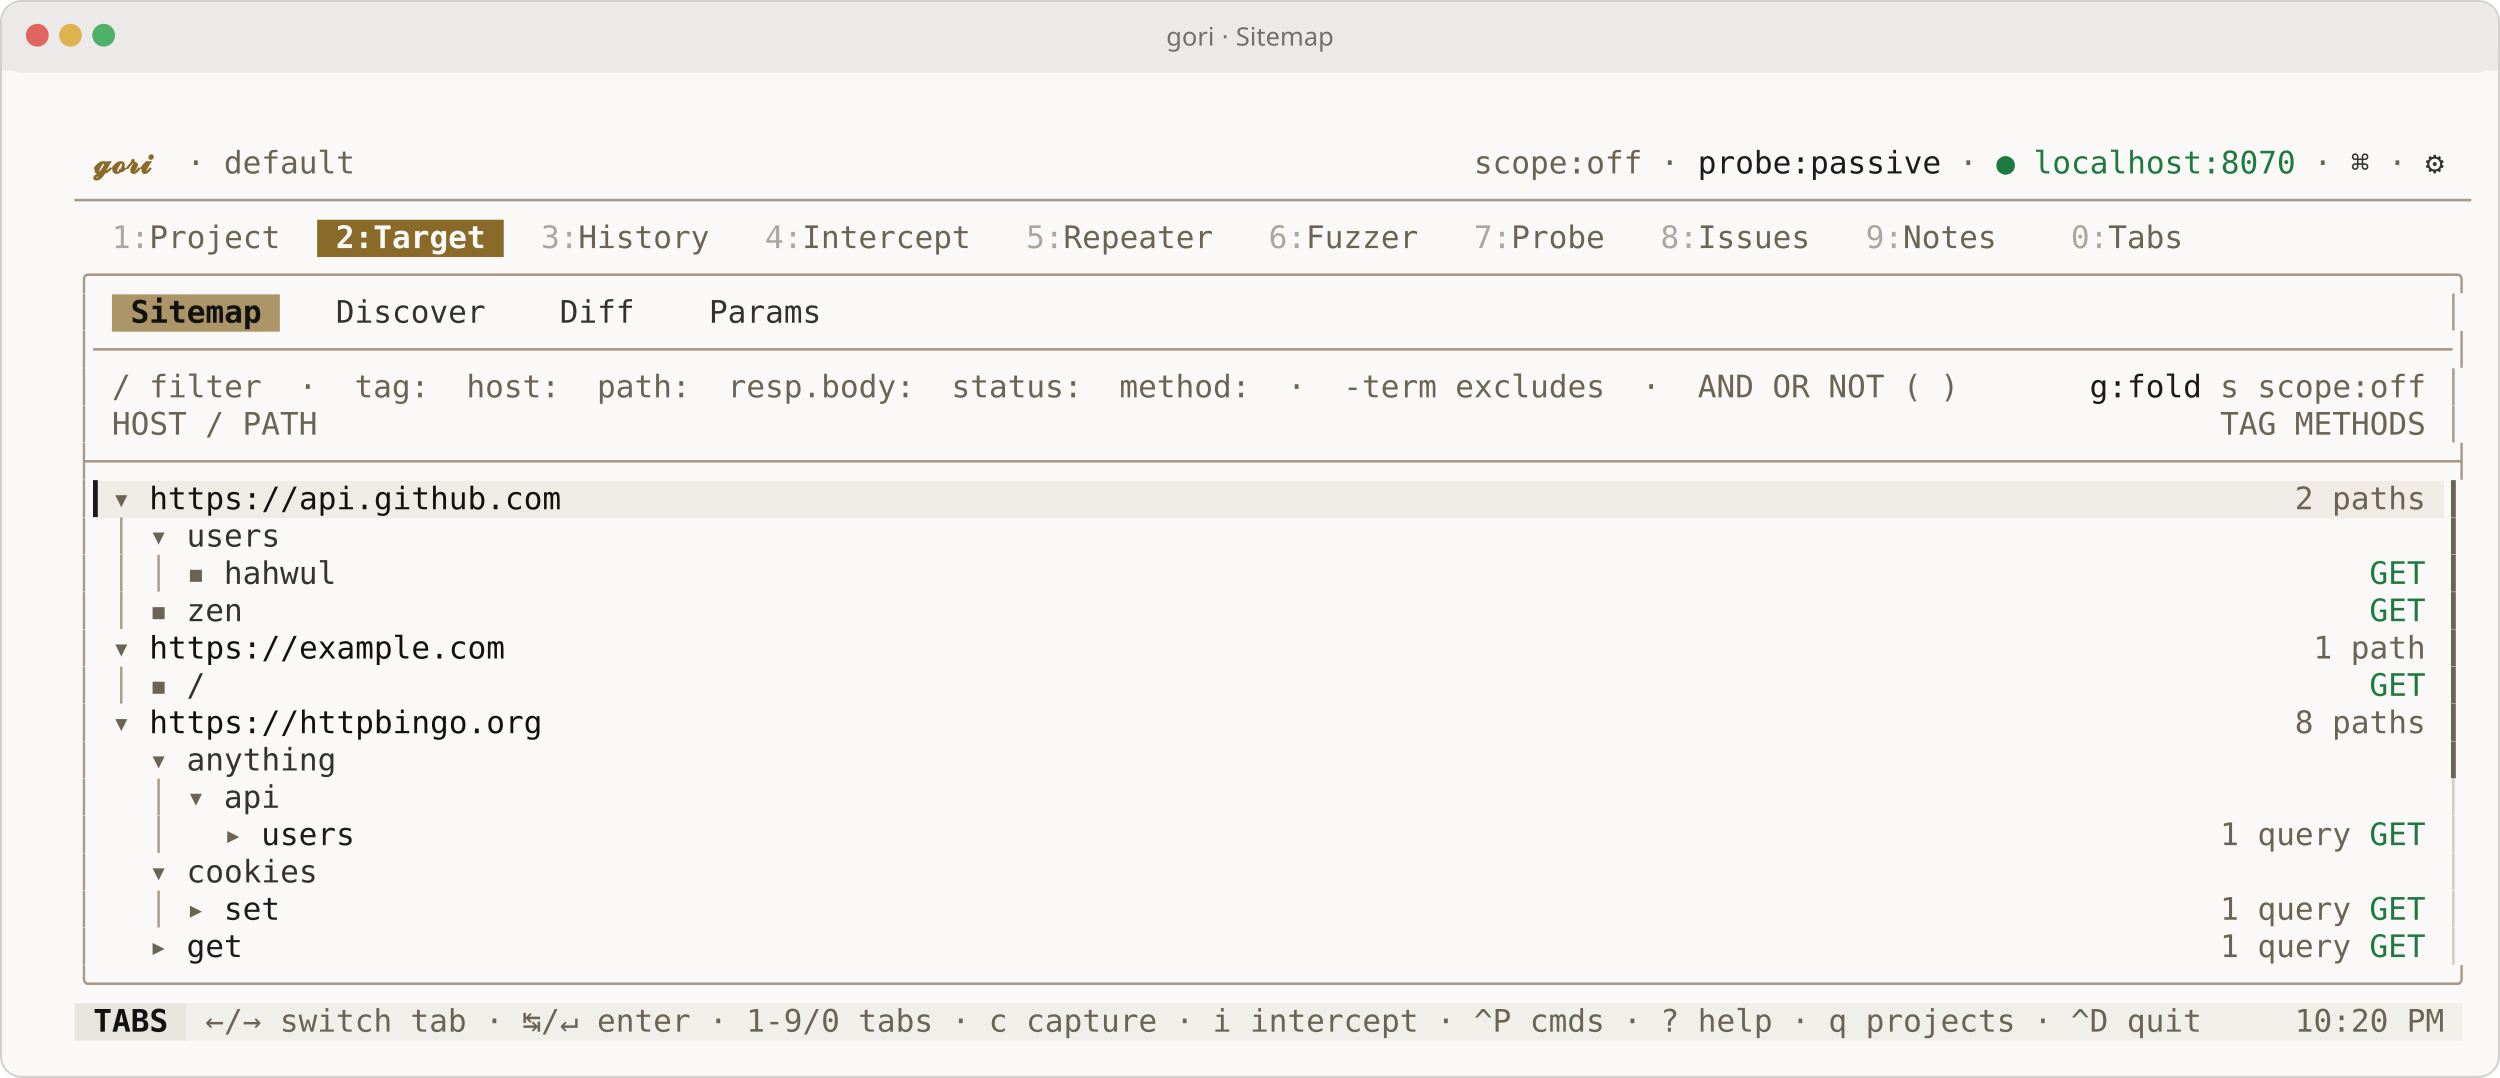
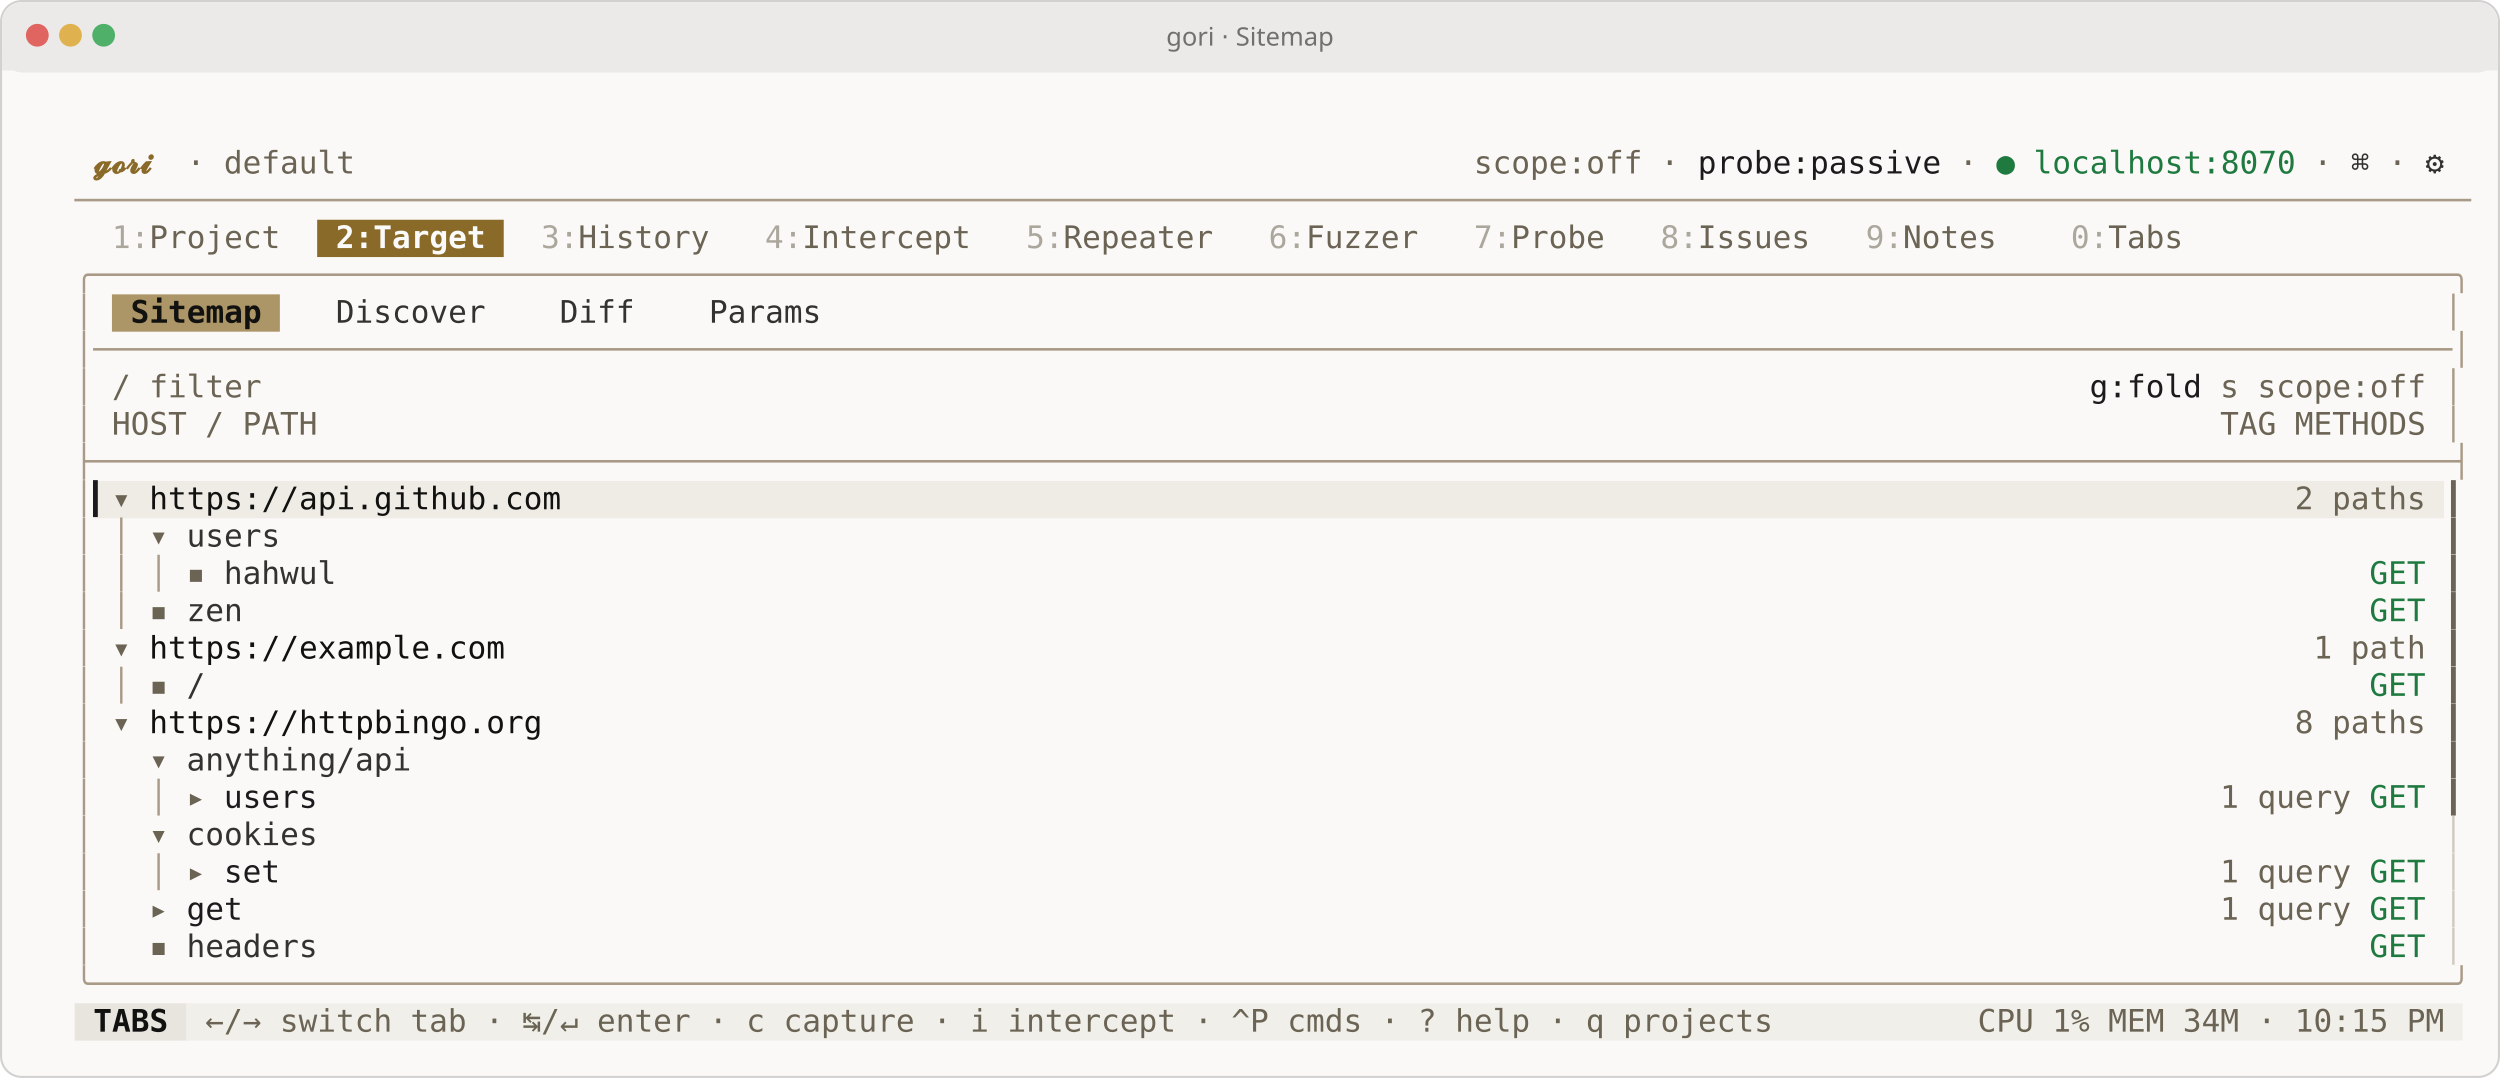
<svg xmlns="http://www.w3.org/2000/svg" width="1206" height="520" viewBox="0 0 1206.0 520.0" font-family="ui-monospace,'SF Mono','JetBrains Mono',Menlo,Consolas,monospace" font-size="15.0px" role="img" aria-label="gori · Sitemap">
  <rect x="0.5" y="0.5" width="1205.0" height="519.0" rx="10" ry="10" fill="#faf9f7" stroke="#d2d1cf" stroke-width="1" />
  <rect x="1" y="1" width="1204.0" height="34.0" rx="10" ry="10" fill="#ebeae8" />
  <rect x="1" y="24.0" width="1204.0" height="10" fill="#ebeae8" />
  <circle cx="18.0" cy="17.0" r="5.5" fill="#e0645f" />
  <circle cx="34.0" cy="17.0" r="5.5" fill="#e0b24f" />
  <circle cx="50.0" cy="17.0" r="5.5" fill="#4fb06a" />
  <text x="603.0" y="22.0" text-anchor="middle" fill="#70706f" font-family="'Apple Symbols','Segoe UI Symbol','Cambria Math','STIX Two Math','Noto Sans Math','DejaVu Sans',ui-monospace,'SF Mono','JetBrains Mono',Menlo,Consolas,monospace" font-size="12.3px">gori · Sitemap</text>
  <rect x="153.00" y="106.00" width="90.00" height="18.00" fill="#8a6a28" />
  <rect x="54.00" y="142.00" width="81.00" height="18.00" fill="#ac9566" />
  <rect x="45.00" y="232.00" width="1134.00" height="18.00" fill="#eeece5" />
  <rect x="36.00" y="484.00" width="54.00" height="18.00" fill="#e7e5de" />
  <rect x="90.00" y="484.00" width="1098.00" height="18.00" fill="#f0efea" />
  <text x="45.00" y="83.68" textLength="36.00" lengthAdjust="spacingAndGlyphs" fill="#8a6a28" font-weight="700" xml:space="preserve">𝓰𝓸𝓻𝓲</text>
  <text x="90.00" y="83.68" textLength="9.00" lengthAdjust="spacingAndGlyphs" fill="#6b6454" xml:space="preserve">·</text>
  <text x="108.00" y="83.68" textLength="63.00" lengthAdjust="spacingAndGlyphs" fill="#6b6454" xml:space="preserve">default</text>
  <text x="711.00" y="83.68" textLength="81.00" lengthAdjust="spacingAndGlyphs" fill="#6b6454" xml:space="preserve">scope:off</text>
  <text x="801.00" y="83.68" textLength="9.00" lengthAdjust="spacingAndGlyphs" fill="#6b6454" xml:space="preserve">·</text>
  <text x="819.00" y="83.68" textLength="117.00" lengthAdjust="spacingAndGlyphs" fill="#1b1b1d" xml:space="preserve">probe:passive</text>
  <text x="945.00" y="83.68" textLength="9.00" lengthAdjust="spacingAndGlyphs" fill="#6b6454" xml:space="preserve">·</text>
  <text x="963.00" y="83.68" textLength="9.00" lengthAdjust="spacingAndGlyphs" fill="#1f7a40" xml:space="preserve">●</text>
  <text x="981.00" y="83.68" textLength="126.00" lengthAdjust="spacingAndGlyphs" fill="#1f7a40" xml:space="preserve">localhost:8070</text>
  <text x="1116.00" y="83.68" textLength="9.00" lengthAdjust="spacingAndGlyphs" fill="#6b6454" xml:space="preserve">·</text>
  <text x="1134.00" y="83.68" textLength="9.00" lengthAdjust="spacingAndGlyphs" fill="#33322f" xml:space="preserve">⌘</text>
  <text x="1152.00" y="83.68" textLength="9.00" lengthAdjust="spacingAndGlyphs" fill="#6b6454" xml:space="preserve">·</text>
  <text x="1170.00" y="83.68" textLength="9.00" lengthAdjust="spacingAndGlyphs" fill="#33322f" xml:space="preserve">⚙</text>
  <text x="36.00" y="101.68" textLength="1152.00" lengthAdjust="spacingAndGlyphs" fill="#a89a86" xml:space="preserve">────────────────────────────────────────────────────────────────────────────────────────────────────────────────────────────────</text>
  <text x="54.00" y="119.68" textLength="18.00" lengthAdjust="spacingAndGlyphs" fill="#aba79d" xml:space="preserve">1:</text>
  <text x="72.00" y="119.68" textLength="63.00" lengthAdjust="spacingAndGlyphs" fill="#6b6454" xml:space="preserve">Project</text>
  <text x="162.00" y="119.68" textLength="72.00" lengthAdjust="spacingAndGlyphs" fill="#fafafa" font-weight="700" xml:space="preserve">2:Target</text>
  <text x="261.00" y="119.68" textLength="18.00" lengthAdjust="spacingAndGlyphs" fill="#aba79d" xml:space="preserve">3:</text>
  <text x="279.00" y="119.68" textLength="63.00" lengthAdjust="spacingAndGlyphs" fill="#6b6454" xml:space="preserve">History</text>
  <text x="369.00" y="119.68" textLength="18.00" lengthAdjust="spacingAndGlyphs" fill="#aba79d" xml:space="preserve">4:</text>
  <text x="387.00" y="119.68" textLength="81.00" lengthAdjust="spacingAndGlyphs" fill="#6b6454" xml:space="preserve">Intercept</text>
  <text x="495.00" y="119.68" textLength="18.00" lengthAdjust="spacingAndGlyphs" fill="#aba79d" xml:space="preserve">5:</text>
  <text x="513.00" y="119.68" textLength="72.00" lengthAdjust="spacingAndGlyphs" fill="#6b6454" xml:space="preserve">Repeater</text>
  <text x="612.00" y="119.68" textLength="18.00" lengthAdjust="spacingAndGlyphs" fill="#aba79d" xml:space="preserve">6:</text>
  <text x="630.00" y="119.68" textLength="54.00" lengthAdjust="spacingAndGlyphs" fill="#6b6454" xml:space="preserve">Fuzzer</text>
  <text x="711.00" y="119.68" textLength="18.00" lengthAdjust="spacingAndGlyphs" fill="#aba79d" xml:space="preserve">7:</text>
  <text x="729.00" y="119.68" textLength="45.00" lengthAdjust="spacingAndGlyphs" fill="#6b6454" xml:space="preserve">Probe</text>
  <text x="801.00" y="119.68" textLength="18.00" lengthAdjust="spacingAndGlyphs" fill="#aba79d" xml:space="preserve">8:</text>
  <text x="819.00" y="119.68" textLength="54.00" lengthAdjust="spacingAndGlyphs" fill="#6b6454" xml:space="preserve">Issues</text>
  <text x="900.00" y="119.68" textLength="18.00" lengthAdjust="spacingAndGlyphs" fill="#aba79d" xml:space="preserve">9:</text>
  <text x="918.00" y="119.68" textLength="45.00" lengthAdjust="spacingAndGlyphs" fill="#6b6454" xml:space="preserve">Notes</text>
  <text x="999.00" y="119.68" textLength="18.00" lengthAdjust="spacingAndGlyphs" fill="#aba79d" xml:space="preserve">0:</text>
  <text x="1017.00" y="119.68" textLength="36.00" lengthAdjust="spacingAndGlyphs" fill="#6b6454" xml:space="preserve">Tabs</text>
  <text x="36.00" y="137.68" textLength="1152.00" lengthAdjust="spacingAndGlyphs" fill="#a89a86" xml:space="preserve">╭──────────────────────────────────────────────────────────────────────────────────────────────────────────────────────────────╮</text>
  <text x="36.00" y="155.68" textLength="9.00" lengthAdjust="spacingAndGlyphs" fill="#a89a86" xml:space="preserve">│</text>
  <text x="63.00" y="155.68" textLength="63.00" lengthAdjust="spacingAndGlyphs" fill="#111110" font-weight="700" xml:space="preserve">Sitemap</text>
  <text x="162.00" y="155.68" textLength="72.00" lengthAdjust="spacingAndGlyphs" fill="#33322f" xml:space="preserve">Discover</text>
  <text x="270.00" y="155.68" textLength="36.00" lengthAdjust="spacingAndGlyphs" fill="#33322f" xml:space="preserve">Diff</text>
  <text x="342.00" y="155.68" textLength="54.00" lengthAdjust="spacingAndGlyphs" fill="#33322f" xml:space="preserve">Params</text>
  <text x="1179.00" y="155.68" textLength="9.00" lengthAdjust="spacingAndGlyphs" fill="#a89a86" xml:space="preserve">│</text>
  <text x="36.00" y="173.68" textLength="1152.00" lengthAdjust="spacingAndGlyphs" fill="#a89a86" xml:space="preserve">│──────────────────────────────────────────────────────────────────────────────────────────────────────────────────────────────│</text>
  <text x="36.00" y="191.68" textLength="9.00" lengthAdjust="spacingAndGlyphs" fill="#a89a86" xml:space="preserve">│</text>
  <text x="54.00" y="191.68" textLength="9.00" lengthAdjust="spacingAndGlyphs" fill="#6b6454" xml:space="preserve">/</text>
  <text x="72.00" y="191.68" textLength="54.00" lengthAdjust="spacingAndGlyphs" fill="#6b6454" xml:space="preserve">filter</text>
-   <text x="144.00" y="191.68" textLength="9.00" lengthAdjust="spacingAndGlyphs" fill="#6b6454" xml:space="preserve">·</text>
-   <text x="171.00" y="191.68" textLength="36.00" lengthAdjust="spacingAndGlyphs" fill="#6b6454" xml:space="preserve">tag:</text>
-   <text x="225.00" y="191.68" textLength="45.00" lengthAdjust="spacingAndGlyphs" fill="#6b6454" xml:space="preserve">host:</text>
-   <text x="288.00" y="191.68" textLength="45.00" lengthAdjust="spacingAndGlyphs" fill="#6b6454" xml:space="preserve">path:</text>
-   <text x="351.00" y="191.68" textLength="90.00" lengthAdjust="spacingAndGlyphs" fill="#6b6454" xml:space="preserve">resp.body:</text>
-   <text x="459.00" y="191.68" textLength="63.00" lengthAdjust="spacingAndGlyphs" fill="#6b6454" xml:space="preserve">status:</text>
-   <text x="540.00" y="191.68" textLength="63.00" lengthAdjust="spacingAndGlyphs" fill="#6b6454" xml:space="preserve">method:</text>
-   <text x="621.00" y="191.68" textLength="9.00" lengthAdjust="spacingAndGlyphs" fill="#6b6454" xml:space="preserve">·</text>
-   <text x="648.00" y="191.68" textLength="45.00" lengthAdjust="spacingAndGlyphs" fill="#6b6454" xml:space="preserve">-term</text>
-   <text x="702.00" y="191.68" textLength="72.00" lengthAdjust="spacingAndGlyphs" fill="#6b6454" xml:space="preserve">excludes</text>
-   <text x="792.00" y="191.68" textLength="9.00" lengthAdjust="spacingAndGlyphs" fill="#6b6454" xml:space="preserve">·</text>
-   <text x="819.00" y="191.68" textLength="27.00" lengthAdjust="spacingAndGlyphs" fill="#6b6454" xml:space="preserve">AND</text>
-   <text x="855.00" y="191.68" textLength="18.00" lengthAdjust="spacingAndGlyphs" fill="#6b6454" xml:space="preserve">OR</text>
-   <text x="882.00" y="191.68" textLength="27.00" lengthAdjust="spacingAndGlyphs" fill="#6b6454" xml:space="preserve">NOT</text>
-   <text x="918.00" y="191.68" textLength="9.00" lengthAdjust="spacingAndGlyphs" fill="#6b6454" xml:space="preserve">(</text>
-   <text x="936.00" y="191.68" textLength="9.00" lengthAdjust="spacingAndGlyphs" fill="#6b6454" xml:space="preserve">)</text>
  <text x="1008.00" y="191.68" textLength="54.00" lengthAdjust="spacingAndGlyphs" fill="#1b1b1d" xml:space="preserve">g:fold</text>
  <text x="1071.00" y="191.68" textLength="9.00" lengthAdjust="spacingAndGlyphs" fill="#6b6454" xml:space="preserve">s</text>
  <text x="1089.00" y="191.68" textLength="81.00" lengthAdjust="spacingAndGlyphs" fill="#6b6454" xml:space="preserve">scope:off</text>
  <text x="1179.00" y="191.68" textLength="9.00" lengthAdjust="spacingAndGlyphs" fill="#a89a86" xml:space="preserve">│</text>
  <text x="36.00" y="209.68" textLength="9.00" lengthAdjust="spacingAndGlyphs" fill="#a89a86" xml:space="preserve">│</text>
  <text x="54.00" y="209.68" textLength="36.00" lengthAdjust="spacingAndGlyphs" fill="#6b6454" xml:space="preserve">HOST</text>
  <text x="99.00" y="209.68" textLength="9.00" lengthAdjust="spacingAndGlyphs" fill="#6b6454" xml:space="preserve">/</text>
  <text x="117.00" y="209.68" textLength="36.00" lengthAdjust="spacingAndGlyphs" fill="#6b6454" xml:space="preserve">PATH</text>
  <text x="1071.00" y="209.68" textLength="27.00" lengthAdjust="spacingAndGlyphs" fill="#6b6454" xml:space="preserve">TAG</text>
  <text x="1107.00" y="209.68" textLength="63.00" lengthAdjust="spacingAndGlyphs" fill="#6b6454" xml:space="preserve">METHODS</text>
  <text x="1179.00" y="209.68" textLength="9.00" lengthAdjust="spacingAndGlyphs" fill="#a89a86" xml:space="preserve">│</text>
  <text x="36.00" y="227.68" textLength="1152.00" lengthAdjust="spacingAndGlyphs" fill="#a89a86" xml:space="preserve">├──────────────────────────────────────────────────────────────────────────────────────────────────────────────────────────────┤</text>
  <text x="36.00" y="245.68" textLength="9.00" lengthAdjust="spacingAndGlyphs" fill="#a89a86" xml:space="preserve">│</text>
  <text x="45.00" y="245.68" textLength="9.00" lengthAdjust="spacingAndGlyphs" fill="#1b1b1d" xml:space="preserve">▎</text>
  <text x="54.00" y="245.68" textLength="9.00" lengthAdjust="spacingAndGlyphs" fill="#6b6454" xml:space="preserve">▾</text>
  <text x="72.00" y="245.68" textLength="198.00" lengthAdjust="spacingAndGlyphs" fill="#111110" xml:space="preserve">https://api.github.com</text>
  <text x="1107.00" y="245.68" textLength="9.00" lengthAdjust="spacingAndGlyphs" fill="#6b6454" xml:space="preserve">2</text>
  <text x="1125.00" y="245.68" textLength="45.00" lengthAdjust="spacingAndGlyphs" fill="#6b6454" xml:space="preserve">paths</text>
  <text x="1179.00" y="245.68" textLength="9.00" lengthAdjust="spacingAndGlyphs" fill="#6b6454" xml:space="preserve">┃</text>
  <text x="36.00" y="263.68" textLength="9.00" lengthAdjust="spacingAndGlyphs" fill="#a89a86" xml:space="preserve">│</text>
  <text x="54.00" y="263.68" textLength="9.00" lengthAdjust="spacingAndGlyphs" fill="#a89a86" xml:space="preserve">│</text>
  <text x="72.00" y="263.68" textLength="9.00" lengthAdjust="spacingAndGlyphs" fill="#6b6454" xml:space="preserve">▾</text>
  <text x="90.00" y="263.68" textLength="45.00" lengthAdjust="spacingAndGlyphs" fill="#33322f" xml:space="preserve">users</text>
  <text x="1179.00" y="263.68" textLength="9.00" lengthAdjust="spacingAndGlyphs" fill="#6b6454" xml:space="preserve">┃</text>
  <text x="36.00" y="281.68" textLength="9.00" lengthAdjust="spacingAndGlyphs" fill="#a89a86" xml:space="preserve">│</text>
  <text x="54.00" y="281.68" textLength="9.00" lengthAdjust="spacingAndGlyphs" fill="#a89a86" xml:space="preserve">│</text>
  <text x="72.00" y="281.68" textLength="9.00" lengthAdjust="spacingAndGlyphs" fill="#a89a86" xml:space="preserve">│</text>
  <text x="90.00" y="281.68" textLength="9.00" lengthAdjust="spacingAndGlyphs" fill="#6b6454" xml:space="preserve">▪</text>
  <text x="108.00" y="281.68" textLength="54.00" lengthAdjust="spacingAndGlyphs" fill="#33322f" xml:space="preserve">hahwul</text>
  <text x="1143.00" y="281.68" textLength="27.00" lengthAdjust="spacingAndGlyphs" fill="#1f7a40" xml:space="preserve">GET</text>
  <text x="1179.00" y="281.68" textLength="9.00" lengthAdjust="spacingAndGlyphs" fill="#6b6454" xml:space="preserve">┃</text>
  <text x="36.00" y="299.68" textLength="9.00" lengthAdjust="spacingAndGlyphs" fill="#a89a86" xml:space="preserve">│</text>
  <text x="54.00" y="299.68" textLength="9.00" lengthAdjust="spacingAndGlyphs" fill="#a89a86" xml:space="preserve">│</text>
  <text x="72.00" y="299.68" textLength="9.00" lengthAdjust="spacingAndGlyphs" fill="#6b6454" xml:space="preserve">▪</text>
  <text x="90.00" y="299.68" textLength="27.00" lengthAdjust="spacingAndGlyphs" fill="#33322f" xml:space="preserve">zen</text>
  <text x="1143.00" y="299.68" textLength="27.00" lengthAdjust="spacingAndGlyphs" fill="#1f7a40" xml:space="preserve">GET</text>
  <text x="1179.00" y="299.68" textLength="9.00" lengthAdjust="spacingAndGlyphs" fill="#6b6454" xml:space="preserve">┃</text>
  <text x="36.00" y="317.68" textLength="9.00" lengthAdjust="spacingAndGlyphs" fill="#a89a86" xml:space="preserve">│</text>
  <text x="54.00" y="317.68" textLength="9.00" lengthAdjust="spacingAndGlyphs" fill="#6b6454" xml:space="preserve">▾</text>
  <text x="72.00" y="317.68" textLength="171.00" lengthAdjust="spacingAndGlyphs" fill="#111110" xml:space="preserve">https://example.com</text>
  <text x="1116.00" y="317.68" textLength="9.00" lengthAdjust="spacingAndGlyphs" fill="#6b6454" xml:space="preserve">1</text>
  <text x="1134.00" y="317.68" textLength="36.00" lengthAdjust="spacingAndGlyphs" fill="#6b6454" xml:space="preserve">path</text>
  <text x="1179.00" y="317.68" textLength="9.00" lengthAdjust="spacingAndGlyphs" fill="#6b6454" xml:space="preserve">┃</text>
  <text x="36.00" y="335.68" textLength="9.00" lengthAdjust="spacingAndGlyphs" fill="#a89a86" xml:space="preserve">│</text>
  <text x="54.00" y="335.68" textLength="9.00" lengthAdjust="spacingAndGlyphs" fill="#a89a86" xml:space="preserve">│</text>
  <text x="72.00" y="335.68" textLength="9.00" lengthAdjust="spacingAndGlyphs" fill="#6b6454" xml:space="preserve">▪</text>
  <text x="90.00" y="335.68" textLength="9.00" lengthAdjust="spacingAndGlyphs" fill="#33322f" xml:space="preserve">/</text>
  <text x="1143.00" y="335.68" textLength="27.00" lengthAdjust="spacingAndGlyphs" fill="#1f7a40" xml:space="preserve">GET</text>
  <text x="1179.00" y="335.68" textLength="9.00" lengthAdjust="spacingAndGlyphs" fill="#6b6454" xml:space="preserve">┃</text>
  <text x="36.00" y="353.68" textLength="9.00" lengthAdjust="spacingAndGlyphs" fill="#a89a86" xml:space="preserve">│</text>
  <text x="54.00" y="353.68" textLength="9.00" lengthAdjust="spacingAndGlyphs" fill="#6b6454" xml:space="preserve">▾</text>
  <text x="72.00" y="353.68" textLength="189.00" lengthAdjust="spacingAndGlyphs" fill="#111110" xml:space="preserve">https://httpbingo.org</text>
  <text x="1107.00" y="353.68" textLength="9.00" lengthAdjust="spacingAndGlyphs" fill="#6b6454" xml:space="preserve">8</text>
  <text x="1125.00" y="353.68" textLength="45.00" lengthAdjust="spacingAndGlyphs" fill="#6b6454" xml:space="preserve">paths</text>
  <text x="1179.00" y="353.68" textLength="9.00" lengthAdjust="spacingAndGlyphs" fill="#6b6454" xml:space="preserve">┃</text>
  <text x="36.00" y="371.68" textLength="9.00" lengthAdjust="spacingAndGlyphs" fill="#a89a86" xml:space="preserve">│</text>
  <text x="72.00" y="371.68" textLength="9.00" lengthAdjust="spacingAndGlyphs" fill="#6b6454" xml:space="preserve">▾</text>
-   <text x="90.00" y="371.68" textLength="72.00" lengthAdjust="spacingAndGlyphs" fill="#33322f" xml:space="preserve">anything</text>
+   <text x="90.00" y="371.68" textLength="108.00" lengthAdjust="spacingAndGlyphs" fill="#33322f" xml:space="preserve">anything/api</text>
  <text x="1179.00" y="371.68" textLength="9.00" lengthAdjust="spacingAndGlyphs" fill="#6b6454" xml:space="preserve">┃</text>
  <text x="36.00" y="389.68" textLength="9.00" lengthAdjust="spacingAndGlyphs" fill="#a89a86" xml:space="preserve">│</text>
  <text x="72.00" y="389.68" textLength="9.00" lengthAdjust="spacingAndGlyphs" fill="#a89a86" xml:space="preserve">│</text>
-   <text x="90.00" y="389.68" textLength="9.00" lengthAdjust="spacingAndGlyphs" fill="#6b6454" xml:space="preserve">▾</text>
-   <text x="108.00" y="389.68" textLength="27.00" lengthAdjust="spacingAndGlyphs" fill="#33322f" xml:space="preserve">api</text>
-   <text x="1179.00" y="389.68" textLength="9.00" lengthAdjust="spacingAndGlyphs" fill="#d1cabe" xml:space="preserve">│</text>
+   <text x="90.00" y="389.68" textLength="9.00" lengthAdjust="spacingAndGlyphs" fill="#6b6454" xml:space="preserve">▸</text>
+   <text x="108.00" y="389.68" textLength="45.00" lengthAdjust="spacingAndGlyphs" fill="#1b1b1d" xml:space="preserve">users</text>
+   <text x="1071.00" y="389.68" textLength="9.00" lengthAdjust="spacingAndGlyphs" fill="#6b6454" xml:space="preserve">1</text>
+   <text x="1089.00" y="389.68" textLength="45.00" lengthAdjust="spacingAndGlyphs" fill="#6b6454" xml:space="preserve">query</text>
+   <text x="1143.00" y="389.68" textLength="27.00" lengthAdjust="spacingAndGlyphs" fill="#1f7a40" xml:space="preserve">GET</text>
+   <text x="1179.00" y="389.68" textLength="9.00" lengthAdjust="spacingAndGlyphs" fill="#6b6454" xml:space="preserve">┃</text>
  <text x="36.00" y="407.68" textLength="9.00" lengthAdjust="spacingAndGlyphs" fill="#a89a86" xml:space="preserve">│</text>
-   <text x="72.00" y="407.68" textLength="9.00" lengthAdjust="spacingAndGlyphs" fill="#a89a86" xml:space="preserve">│</text>
-   <text x="108.00" y="407.68" textLength="9.00" lengthAdjust="spacingAndGlyphs" fill="#6b6454" xml:space="preserve">▸</text>
-   <text x="126.00" y="407.68" textLength="45.00" lengthAdjust="spacingAndGlyphs" fill="#1b1b1d" xml:space="preserve">users</text>
-   <text x="1071.00" y="407.68" textLength="9.00" lengthAdjust="spacingAndGlyphs" fill="#6b6454" xml:space="preserve">1</text>
-   <text x="1089.00" y="407.68" textLength="45.00" lengthAdjust="spacingAndGlyphs" fill="#6b6454" xml:space="preserve">query</text>
-   <text x="1143.00" y="407.68" textLength="27.00" lengthAdjust="spacingAndGlyphs" fill="#1f7a40" xml:space="preserve">GET</text>
+   <text x="72.00" y="407.68" textLength="9.00" lengthAdjust="spacingAndGlyphs" fill="#6b6454" xml:space="preserve">▾</text>
+   <text x="90.00" y="407.68" textLength="63.00" lengthAdjust="spacingAndGlyphs" fill="#33322f" xml:space="preserve">cookies</text>
  <text x="1179.00" y="407.68" textLength="9.00" lengthAdjust="spacingAndGlyphs" fill="#d1cabe" xml:space="preserve">│</text>
  <text x="36.00" y="425.68" textLength="9.00" lengthAdjust="spacingAndGlyphs" fill="#a89a86" xml:space="preserve">│</text>
-   <text x="72.00" y="425.68" textLength="9.00" lengthAdjust="spacingAndGlyphs" fill="#6b6454" xml:space="preserve">▾</text>
-   <text x="90.00" y="425.68" textLength="63.00" lengthAdjust="spacingAndGlyphs" fill="#33322f" xml:space="preserve">cookies</text>
+   <text x="72.00" y="425.68" textLength="9.00" lengthAdjust="spacingAndGlyphs" fill="#a89a86" xml:space="preserve">│</text>
+   <text x="90.00" y="425.68" textLength="9.00" lengthAdjust="spacingAndGlyphs" fill="#6b6454" xml:space="preserve">▸</text>
+   <text x="108.00" y="425.68" textLength="27.00" lengthAdjust="spacingAndGlyphs" fill="#1b1b1d" xml:space="preserve">set</text>
+   <text x="1071.00" y="425.68" textLength="9.00" lengthAdjust="spacingAndGlyphs" fill="#6b6454" xml:space="preserve">1</text>
+   <text x="1089.00" y="425.68" textLength="45.00" lengthAdjust="spacingAndGlyphs" fill="#6b6454" xml:space="preserve">query</text>
+   <text x="1143.00" y="425.68" textLength="27.00" lengthAdjust="spacingAndGlyphs" fill="#1f7a40" xml:space="preserve">GET</text>
  <text x="1179.00" y="425.68" textLength="9.00" lengthAdjust="spacingAndGlyphs" fill="#d1cabe" xml:space="preserve">│</text>
  <text x="36.00" y="443.68" textLength="9.00" lengthAdjust="spacingAndGlyphs" fill="#a89a86" xml:space="preserve">│</text>
-   <text x="72.00" y="443.68" textLength="9.00" lengthAdjust="spacingAndGlyphs" fill="#a89a86" xml:space="preserve">│</text>
-   <text x="90.00" y="443.68" textLength="9.00" lengthAdjust="spacingAndGlyphs" fill="#6b6454" xml:space="preserve">▸</text>
-   <text x="108.00" y="443.68" textLength="27.00" lengthAdjust="spacingAndGlyphs" fill="#1b1b1d" xml:space="preserve">set</text>
+   <text x="72.00" y="443.68" textLength="9.00" lengthAdjust="spacingAndGlyphs" fill="#6b6454" xml:space="preserve">▸</text>
+   <text x="90.00" y="443.68" textLength="27.00" lengthAdjust="spacingAndGlyphs" fill="#1b1b1d" xml:space="preserve">get</text>
  <text x="1071.00" y="443.68" textLength="9.00" lengthAdjust="spacingAndGlyphs" fill="#6b6454" xml:space="preserve">1</text>
  <text x="1089.00" y="443.68" textLength="45.00" lengthAdjust="spacingAndGlyphs" fill="#6b6454" xml:space="preserve">query</text>
  <text x="1143.00" y="443.68" textLength="27.00" lengthAdjust="spacingAndGlyphs" fill="#1f7a40" xml:space="preserve">GET</text>
  <text x="1179.00" y="443.68" textLength="9.00" lengthAdjust="spacingAndGlyphs" fill="#d1cabe" xml:space="preserve">│</text>
  <text x="36.00" y="461.68" textLength="9.00" lengthAdjust="spacingAndGlyphs" fill="#a89a86" xml:space="preserve">│</text>
-   <text x="72.00" y="461.68" textLength="9.00" lengthAdjust="spacingAndGlyphs" fill="#6b6454" xml:space="preserve">▸</text>
-   <text x="90.00" y="461.68" textLength="27.00" lengthAdjust="spacingAndGlyphs" fill="#1b1b1d" xml:space="preserve">get</text>
-   <text x="1071.00" y="461.68" textLength="9.00" lengthAdjust="spacingAndGlyphs" fill="#6b6454" xml:space="preserve">1</text>
-   <text x="1089.00" y="461.68" textLength="45.00" lengthAdjust="spacingAndGlyphs" fill="#6b6454" xml:space="preserve">query</text>
+   <text x="72.00" y="461.68" textLength="9.00" lengthAdjust="spacingAndGlyphs" fill="#6b6454" xml:space="preserve">▪</text>
+   <text x="90.00" y="461.68" textLength="63.00" lengthAdjust="spacingAndGlyphs" fill="#33322f" xml:space="preserve">headers</text>
  <text x="1143.00" y="461.68" textLength="27.00" lengthAdjust="spacingAndGlyphs" fill="#1f7a40" xml:space="preserve">GET</text>
  <text x="1179.00" y="461.68" textLength="9.00" lengthAdjust="spacingAndGlyphs" fill="#d1cabe" xml:space="preserve">│</text>
  <text x="36.00" y="479.68" textLength="1152.00" lengthAdjust="spacingAndGlyphs" fill="#a89a86" xml:space="preserve">╰──────────────────────────────────────────────────────────────────────────────────────────────────────────────────────────────╯</text>
  <text x="45.00" y="497.68" textLength="36.00" lengthAdjust="spacingAndGlyphs" fill="#111110" font-weight="700" xml:space="preserve">TABS</text>
  <text x="99.00" y="497.68" textLength="27.00" lengthAdjust="spacingAndGlyphs" fill="#6b6454" xml:space="preserve">←/→</text>
  <text x="135.00" y="497.68" textLength="54.00" lengthAdjust="spacingAndGlyphs" fill="#6b6454" xml:space="preserve">switch</text>
  <text x="198.00" y="497.68" textLength="27.00" lengthAdjust="spacingAndGlyphs" fill="#6b6454" xml:space="preserve">tab</text>
  <text x="234.00" y="497.68" textLength="9.00" lengthAdjust="spacingAndGlyphs" fill="#6b6454" xml:space="preserve">·</text>
  <text x="252.00" y="497.68" textLength="27.00" lengthAdjust="spacingAndGlyphs" fill="#6b6454" xml:space="preserve">↹/↵</text>
  <text x="288.00" y="497.68" textLength="45.00" lengthAdjust="spacingAndGlyphs" fill="#6b6454" xml:space="preserve">enter</text>
  <text x="342.00" y="497.68" textLength="9.00" lengthAdjust="spacingAndGlyphs" fill="#6b6454" xml:space="preserve">·</text>
-   <text x="360.00" y="497.68" textLength="45.00" lengthAdjust="spacingAndGlyphs" fill="#6b6454" xml:space="preserve">1-9/0</text>
-   <text x="414.00" y="497.68" textLength="36.00" lengthAdjust="spacingAndGlyphs" fill="#6b6454" xml:space="preserve">tabs</text>
-   <text x="459.00" y="497.68" textLength="9.00" lengthAdjust="spacingAndGlyphs" fill="#6b6454" xml:space="preserve">·</text>
-   <text x="477.00" y="497.68" textLength="9.00" lengthAdjust="spacingAndGlyphs" fill="#6b6454" xml:space="preserve">c</text>
-   <text x="495.00" y="497.68" textLength="63.00" lengthAdjust="spacingAndGlyphs" fill="#6b6454" xml:space="preserve">capture</text>
-   <text x="567.00" y="497.68" textLength="9.00" lengthAdjust="spacingAndGlyphs" fill="#6b6454" xml:space="preserve">·</text>
-   <text x="585.00" y="497.68" textLength="9.00" lengthAdjust="spacingAndGlyphs" fill="#6b6454" xml:space="preserve">i</text>
-   <text x="603.00" y="497.68" textLength="81.00" lengthAdjust="spacingAndGlyphs" fill="#6b6454" xml:space="preserve">intercept</text>
-   <text x="693.00" y="497.68" textLength="9.00" lengthAdjust="spacingAndGlyphs" fill="#6b6454" xml:space="preserve">·</text>
-   <text x="711.00" y="497.68" textLength="18.00" lengthAdjust="spacingAndGlyphs" fill="#6b6454" xml:space="preserve">^P</text>
-   <text x="738.00" y="497.68" textLength="36.00" lengthAdjust="spacingAndGlyphs" fill="#6b6454" xml:space="preserve">cmds</text>
-   <text x="783.00" y="497.68" textLength="9.00" lengthAdjust="spacingAndGlyphs" fill="#6b6454" xml:space="preserve">·</text>
-   <text x="801.00" y="497.68" textLength="9.00" lengthAdjust="spacingAndGlyphs" fill="#6b6454" xml:space="preserve">?</text>
-   <text x="819.00" y="497.68" textLength="36.00" lengthAdjust="spacingAndGlyphs" fill="#6b6454" xml:space="preserve">help</text>
-   <text x="864.00" y="497.68" textLength="9.00" lengthAdjust="spacingAndGlyphs" fill="#6b6454" xml:space="preserve">·</text>
-   <text x="882.00" y="497.68" textLength="9.00" lengthAdjust="spacingAndGlyphs" fill="#6b6454" xml:space="preserve">q</text>
-   <text x="900.00" y="497.68" textLength="72.00" lengthAdjust="spacingAndGlyphs" fill="#6b6454" xml:space="preserve">projects</text>
-   <text x="981.00" y="497.68" textLength="9.00" lengthAdjust="spacingAndGlyphs" fill="#6b6454" xml:space="preserve">·</text>
-   <text x="999.00" y="497.68" textLength="18.00" lengthAdjust="spacingAndGlyphs" fill="#6b6454" xml:space="preserve">^D</text>
-   <text x="1026.00" y="497.68" textLength="36.00" lengthAdjust="spacingAndGlyphs" fill="#6b6454" xml:space="preserve">quit</text>
-   <text x="1107.00" y="497.68" textLength="45.00" lengthAdjust="spacingAndGlyphs" fill="#6b6454" xml:space="preserve">10:20</text>
+   <text x="360.00" y="497.68" textLength="9.00" lengthAdjust="spacingAndGlyphs" fill="#6b6454" xml:space="preserve">c</text>
+   <text x="378.00" y="497.68" textLength="63.00" lengthAdjust="spacingAndGlyphs" fill="#6b6454" xml:space="preserve">capture</text>
+   <text x="450.00" y="497.68" textLength="9.00" lengthAdjust="spacingAndGlyphs" fill="#6b6454" xml:space="preserve">·</text>
+   <text x="468.00" y="497.68" textLength="9.00" lengthAdjust="spacingAndGlyphs" fill="#6b6454" xml:space="preserve">i</text>
+   <text x="486.00" y="497.68" textLength="81.00" lengthAdjust="spacingAndGlyphs" fill="#6b6454" xml:space="preserve">intercept</text>
+   <text x="576.00" y="497.68" textLength="9.00" lengthAdjust="spacingAndGlyphs" fill="#6b6454" xml:space="preserve">·</text>
+   <text x="594.00" y="497.68" textLength="18.00" lengthAdjust="spacingAndGlyphs" fill="#6b6454" xml:space="preserve">^P</text>
+   <text x="621.00" y="497.68" textLength="36.00" lengthAdjust="spacingAndGlyphs" fill="#6b6454" xml:space="preserve">cmds</text>
+   <text x="666.00" y="497.68" textLength="9.00" lengthAdjust="spacingAndGlyphs" fill="#6b6454" xml:space="preserve">·</text>
+   <text x="684.00" y="497.68" textLength="9.00" lengthAdjust="spacingAndGlyphs" fill="#6b6454" xml:space="preserve">?</text>
+   <text x="702.00" y="497.68" textLength="36.00" lengthAdjust="spacingAndGlyphs" fill="#6b6454" xml:space="preserve">help</text>
+   <text x="747.00" y="497.68" textLength="9.00" lengthAdjust="spacingAndGlyphs" fill="#6b6454" xml:space="preserve">·</text>
+   <text x="765.00" y="497.68" textLength="9.00" lengthAdjust="spacingAndGlyphs" fill="#6b6454" xml:space="preserve">q</text>
+   <text x="783.00" y="497.68" textLength="72.00" lengthAdjust="spacingAndGlyphs" fill="#6b6454" xml:space="preserve">projects</text>
+   <text x="954.00" y="497.68" textLength="27.00" lengthAdjust="spacingAndGlyphs" fill="#6b6454" xml:space="preserve">CPU</text>
+   <text x="990.00" y="497.68" textLength="18.00" lengthAdjust="spacingAndGlyphs" fill="#6b6454" xml:space="preserve">1%</text>
+   <text x="1017.00" y="497.68" textLength="27.00" lengthAdjust="spacingAndGlyphs" fill="#6b6454" xml:space="preserve">MEM</text>
+   <text x="1053.00" y="497.68" textLength="27.00" lengthAdjust="spacingAndGlyphs" fill="#6b6454" xml:space="preserve">34M</text>
+   <text x="1089.00" y="497.68" textLength="9.00" lengthAdjust="spacingAndGlyphs" fill="#6b6454" xml:space="preserve">·</text>
+   <text x="1107.00" y="497.68" textLength="45.00" lengthAdjust="spacingAndGlyphs" fill="#6b6454" xml:space="preserve">10:15</text>
  <text x="1161.00" y="497.68" textLength="18.00" lengthAdjust="spacingAndGlyphs" fill="#6b6454" xml:space="preserve">PM</text>
</svg>
